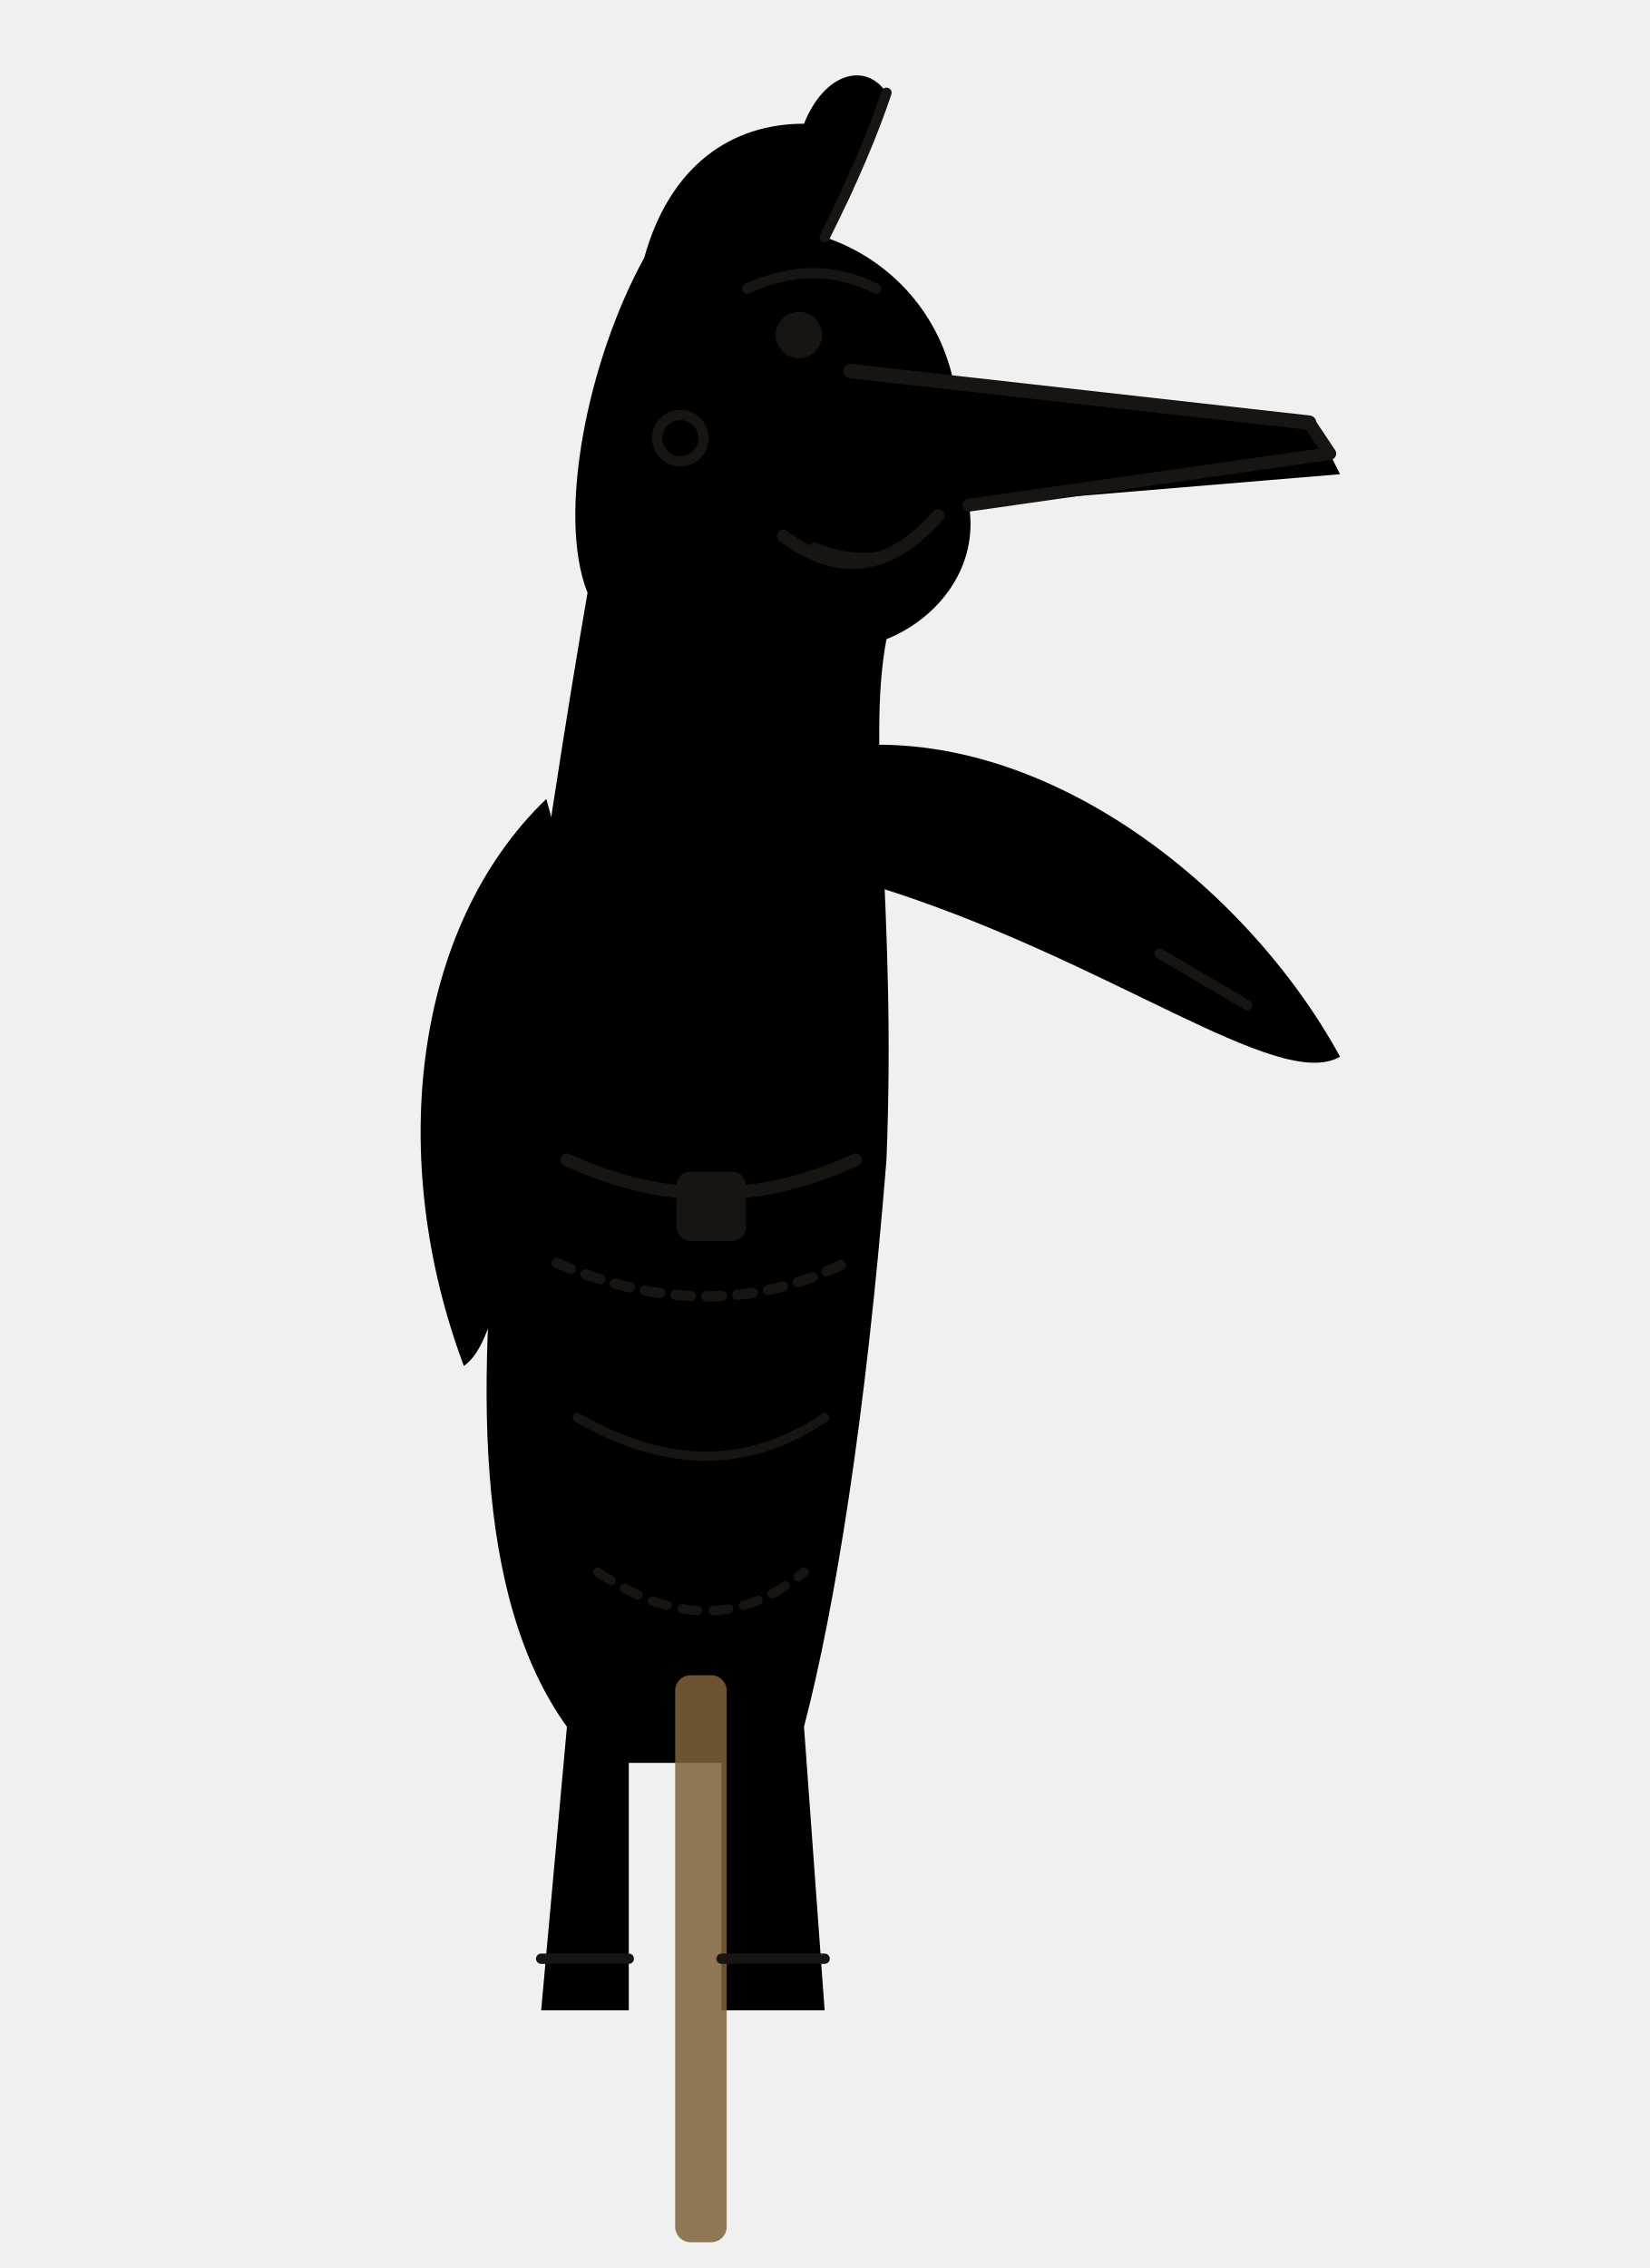
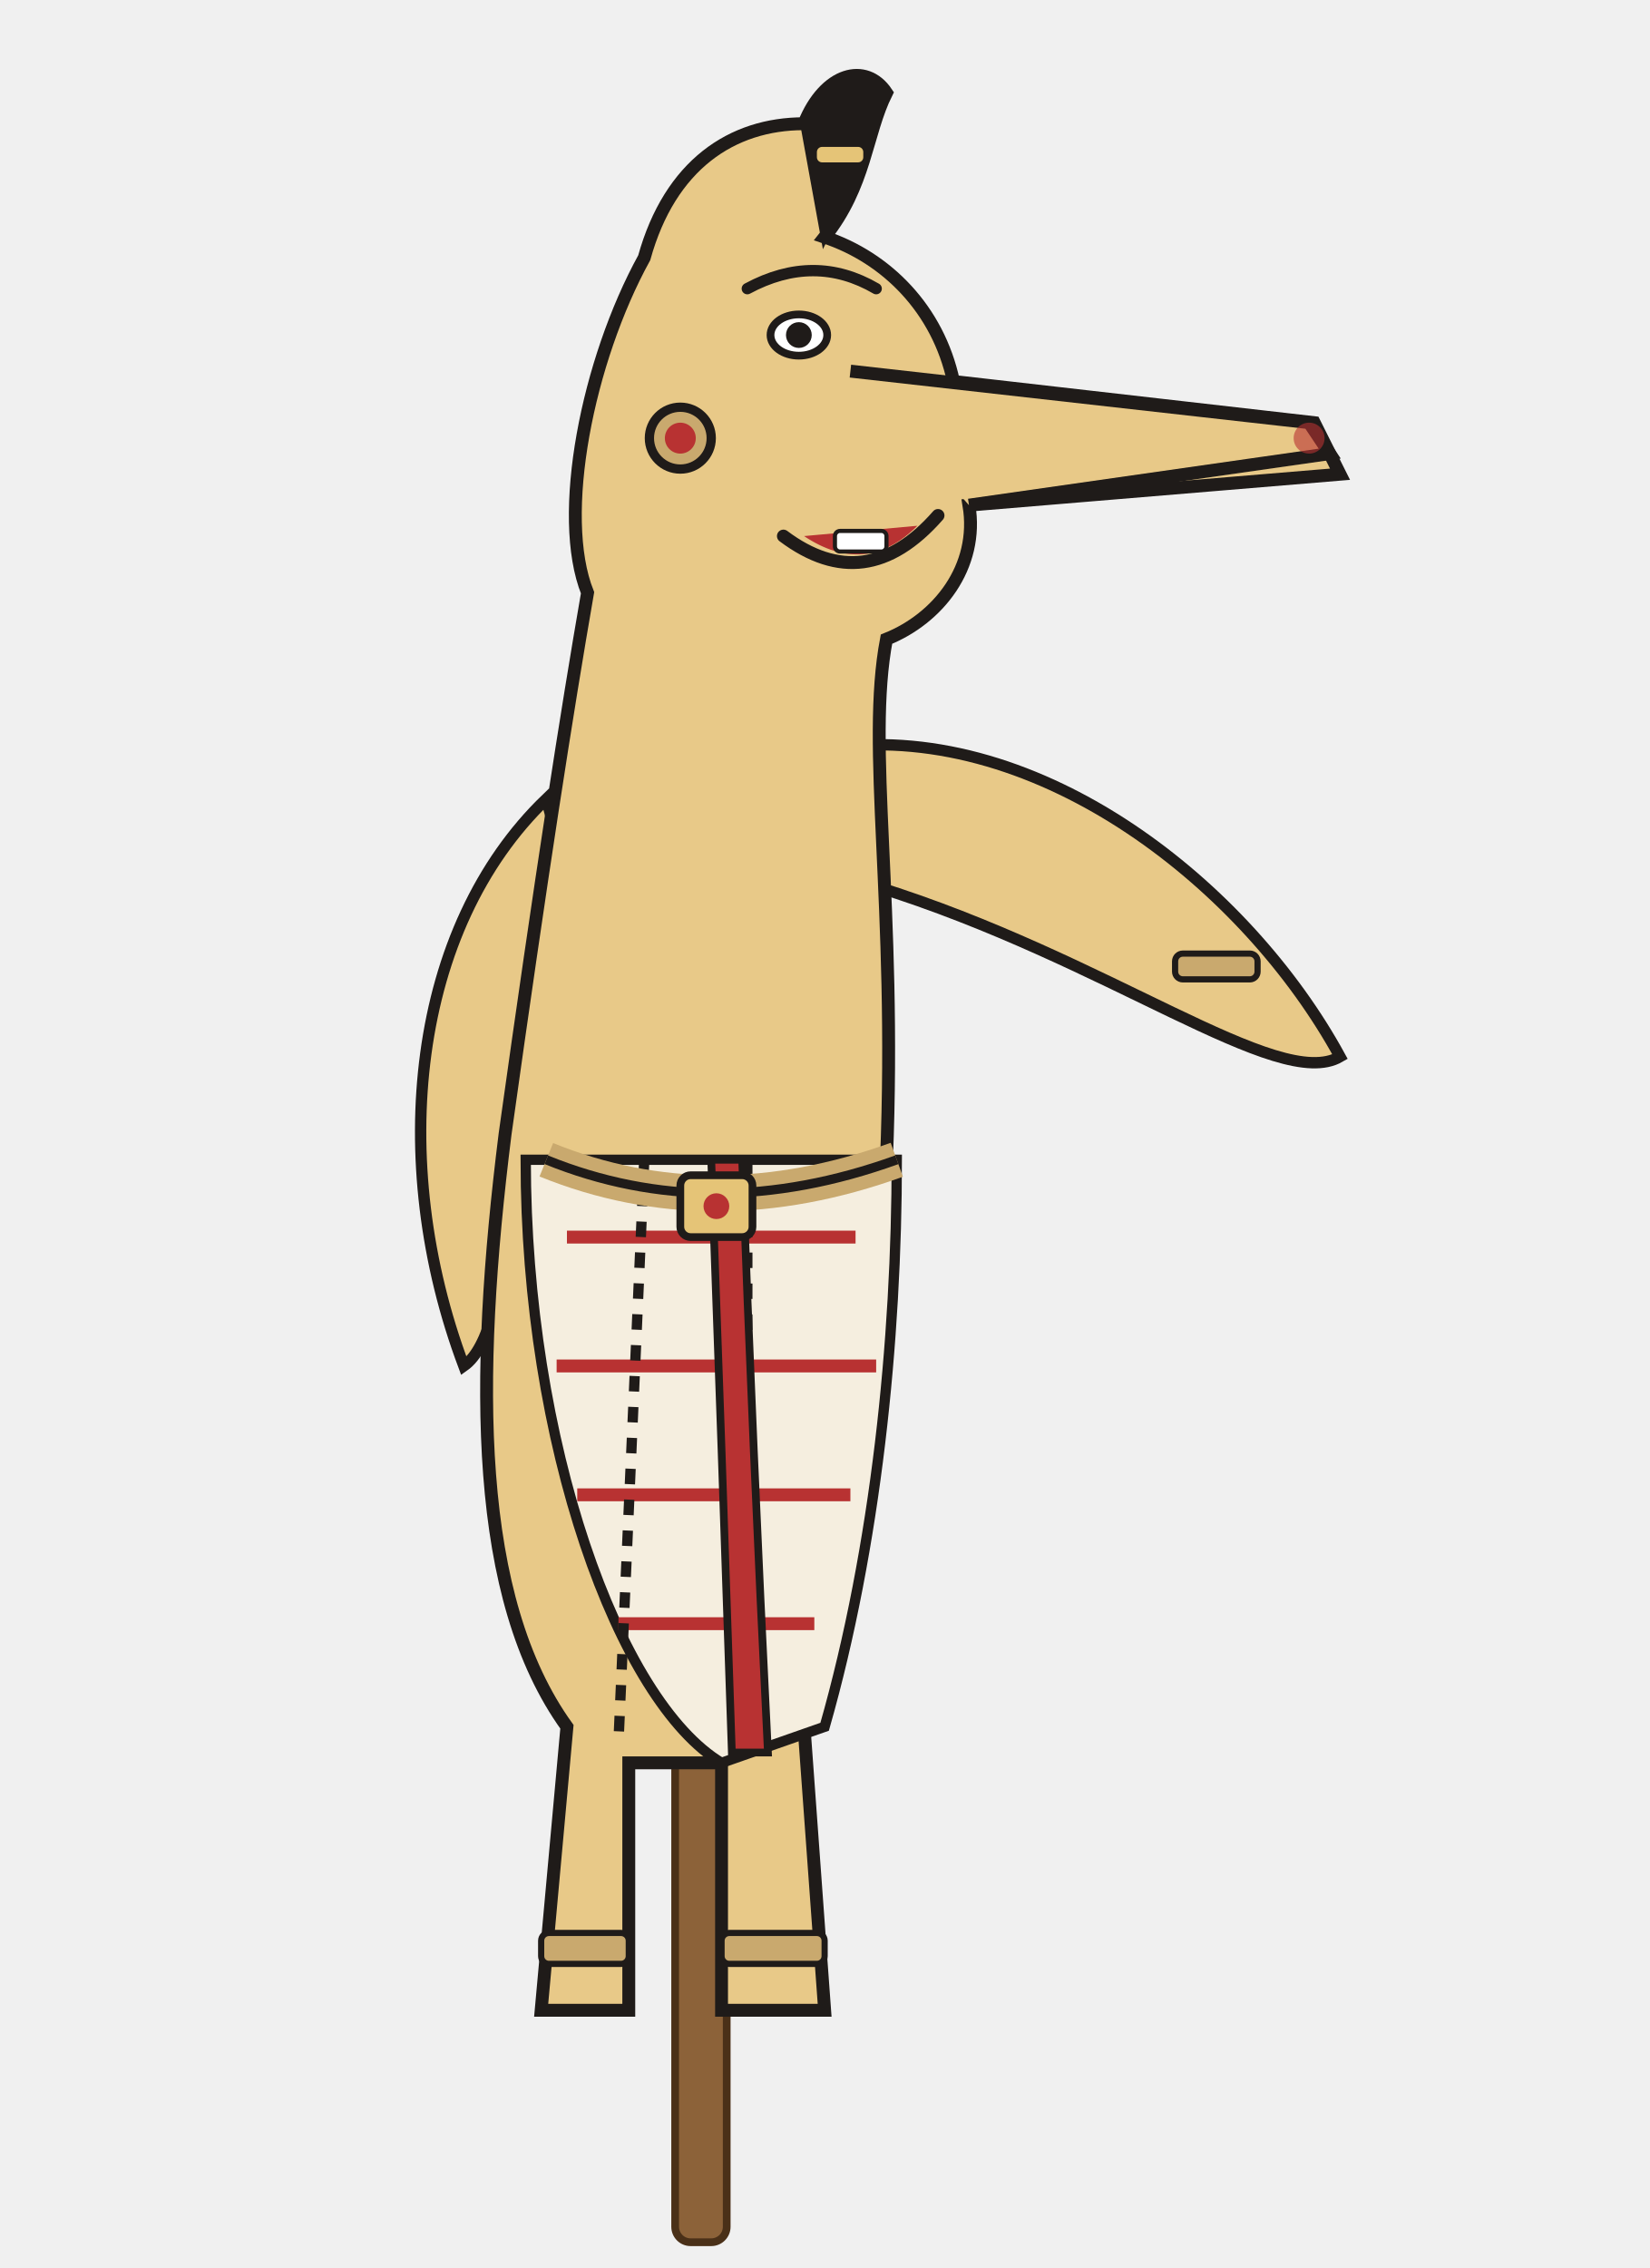
<svg xmlns="http://www.w3.org/2000/svg" viewBox="0 0 320 440" fill="none">
-   <path d="M125,50             C130,32 142,24 156,24             C160,14 168,12 172,18             C168,26 168,36 160,46             C172,50 182,60 185,74             L255,82 L260,92 L188,98             C190,110 182,120 172,124             C168,145 174,175 172,225             C168,275 162,312 156,335             L160,390 L140,390 L140,342             L122,342 L122,390 L105,390 L110,335             C92,310 92,268 98,220             C105,170 110,138 114,115             C108,100 114,70 125,50 Z" fill="currentColor" />
-   <path d="M162,145 C202,140 242,172 260,205 C248,212 215,186 170,172 Z" fill="currentColor" />
-   <path d="M106,155 C80,180 75,225 90,265 C100,258 98,220 115,188 Z" fill="currentColor" />
-   <rect x="131" y="325" width="10" height="110" rx="3" fill="#7E6337" opacity="0.85" />
-   <g stroke="#171412" stroke-width="2.2" stroke-linecap="round" stroke-linejoin="round" fill="none">
-     <path d="M165,72 L254,82" stroke-width="2.8" />
-     <path d="M254,82 L258,88 L188,98" stroke-width="2.5" />
-     <circle cx="155" cy="65" r="3.5" stroke-width="2" fill="#171412" />
-     <path d="M145,56 Q158,50 170,56" stroke-width="2" />
-     <path d="M152,104 Q168,116 182,100" stroke-width="2.5" />
-     <path d="M158,106 Q168,110 176,106" stroke-width="1.5" />
-     <circle cx="132" cy="85" r="4.5" stroke-width="2" />
-     <path d="M160,46 Q168,30 172,18" stroke-width="2" />
-     <path d="M110,225 Q138,238 166,225" stroke-width="2.5" />
-     <path d="M108,245 Q138,258 164,245" stroke-width="2" stroke-dasharray="3 3" />
-     <rect x="132" y="228" width="12" height="12" rx="2" fill="#171412" stroke-width="1.5" />
-     <path d="M112,275 Q138,290 160,275" stroke-width="1.8" />
-     <path d="M116,305 Q138,320 156,305" stroke-width="1.8" stroke-dasharray="3 3" />
-     <line x1="225" y1="185" x2="242" y2="195" stroke-width="2" />
-     <line x1="140" y1="380" x2="160" y2="380" stroke-width="2" />
-     <line x1="105" y1="380" x2="122" y2="380" stroke-width="2" />
+   <rect x="131" y="320" width="10" height="115" rx="3" fill="#8C6239" stroke="#4A3018" stroke-width="1.5" />
+   <rect x="133" y="195" width="6" height="130" rx="2" fill="#5C3D1E" opacity="0.6" />
+   <path d="M162,145 C202,140 242,172 260,205 C248,212 215,186 170,172 Z" fill="#E8C988" stroke="#1F1B19" stroke-width="2.2" />
+   <path d="M106,155 C80,180 75,225 90,265 C100,258 98,220 115,188 Z" fill="#E8C988" stroke="#1F1B19" stroke-width="2.2" />
+   <path d="M125,50             C130,32 142,24 156,24             C160,14 168,12 172,18             C168,26 168,36 160,46             C172,50 182,60 185,74             L255,82 L260,92 L188,98             C190,110 182,120 172,124             C168,145 174,175 172,225             C168,275 162,312 156,335             L160,390 L140,390 L140,342             L122,342 L122,390 L105,390 L110,335             C92,310 92,268 98,220             C105,170 110,138 114,115             C108,100 114,70 125,50 Z" fill="#E8C988" stroke="#1F1B19" stroke-width="2.5" />
+   <path d="M160,46 Q168,30 172,18 C168,12 160,14 156,24 Z" fill="#1F1B19" stroke="#1F1B19" stroke-width="1.5" />
+   <rect x="158" y="28" width="10" height="4" rx="1.5" fill="#E5C477" stroke="#1F1B19" stroke-width="1" />
+   <circle cx="132" cy="85" r="6" fill="#C9A96E" stroke="#1F1B19" stroke-width="1.8" />
+   <circle cx="132" cy="85" r="3" fill="#B83232" />
+   <g>
+     <path d="M102,225 C102,280 120,330 140,342 L160,335 C170,300 174,260 174,225 Z" fill="#F5EEDF" stroke="#1F1B19" stroke-width="2" />
+     <path d="M110,240 L166,240 M108,265 L170,265 M112,290 L165,290 M120,315 L158,315" stroke="#B83232" stroke-width="2.5" />
+     <path d="M125,225 L120,338 M145,225 L145,340" stroke="#1F1B19" stroke-width="2" stroke-dasharray="3 3" />
+     <path d="M138,225 Q140,280 142,340 L149,340 Q146,280 144,225 Z" fill="#B83232" stroke="#1F1B19" stroke-width="1.5" />
  </g>
+   <path d="M106,225 Q138,238 174,225" stroke="#C9A96E" stroke-width="7" fill="none" />
+   <path d="M106,225 Q138,238 174,225" stroke="#1F1B19" stroke-width="1.8" fill="none" />
+   <rect x="132" y="228" width="14" height="12" rx="2" fill="#E5C477" stroke="#1F1B19" stroke-width="1.5" />
+   <circle cx="139" cy="234" r="2.5" fill="#B83232" />
+   <g>
+     <path d="M165,72 L254,82 L258,88 L188,98" stroke="#1F1B19" stroke-width="2.5" fill="#E8C988" />
+     <circle cx="254" cy="85" r="3" fill="#B83232" opacity="0.6" />
+     <ellipse cx="155" cy="65" rx="5.5" ry="4" fill="#FFFFFF" stroke="#1F1B19" stroke-width="1.5" />
+     <circle cx="155" cy="65" r="2.5" fill="#1F1B19" />
+     <path d="M145,56 Q158,49 170,56" stroke="#1F1B19" stroke-width="2.2" stroke-linecap="round" fill="none" />
+     <path d="M152,104 Q168,116 182,100" stroke="#1F1B19" stroke-width="2.5" stroke-linecap="round" fill="none" />
+     <path d="M156,104 Q168,112 178,102" fill="#B83232" />
+     <rect x="162" y="103" width="10" height="4" rx="1" fill="#FFFFFF" stroke="#1F1B19" stroke-width="0.8" />
+   </g>
+   <rect x="228" y="185" width="16" height="5" rx="1.5" fill="#C9A96E" stroke="#1F1B19" stroke-width="1.2" />
+   <rect x="140" y="375" width="20" height="6" rx="1.5" fill="#C9A96E" stroke="#1F1B19" stroke-width="1.2" />
+   <rect x="105" y="375" width="17" height="6" rx="1.5" fill="#C9A96E" stroke="#1F1B19" stroke-width="1.2" />
</svg>
